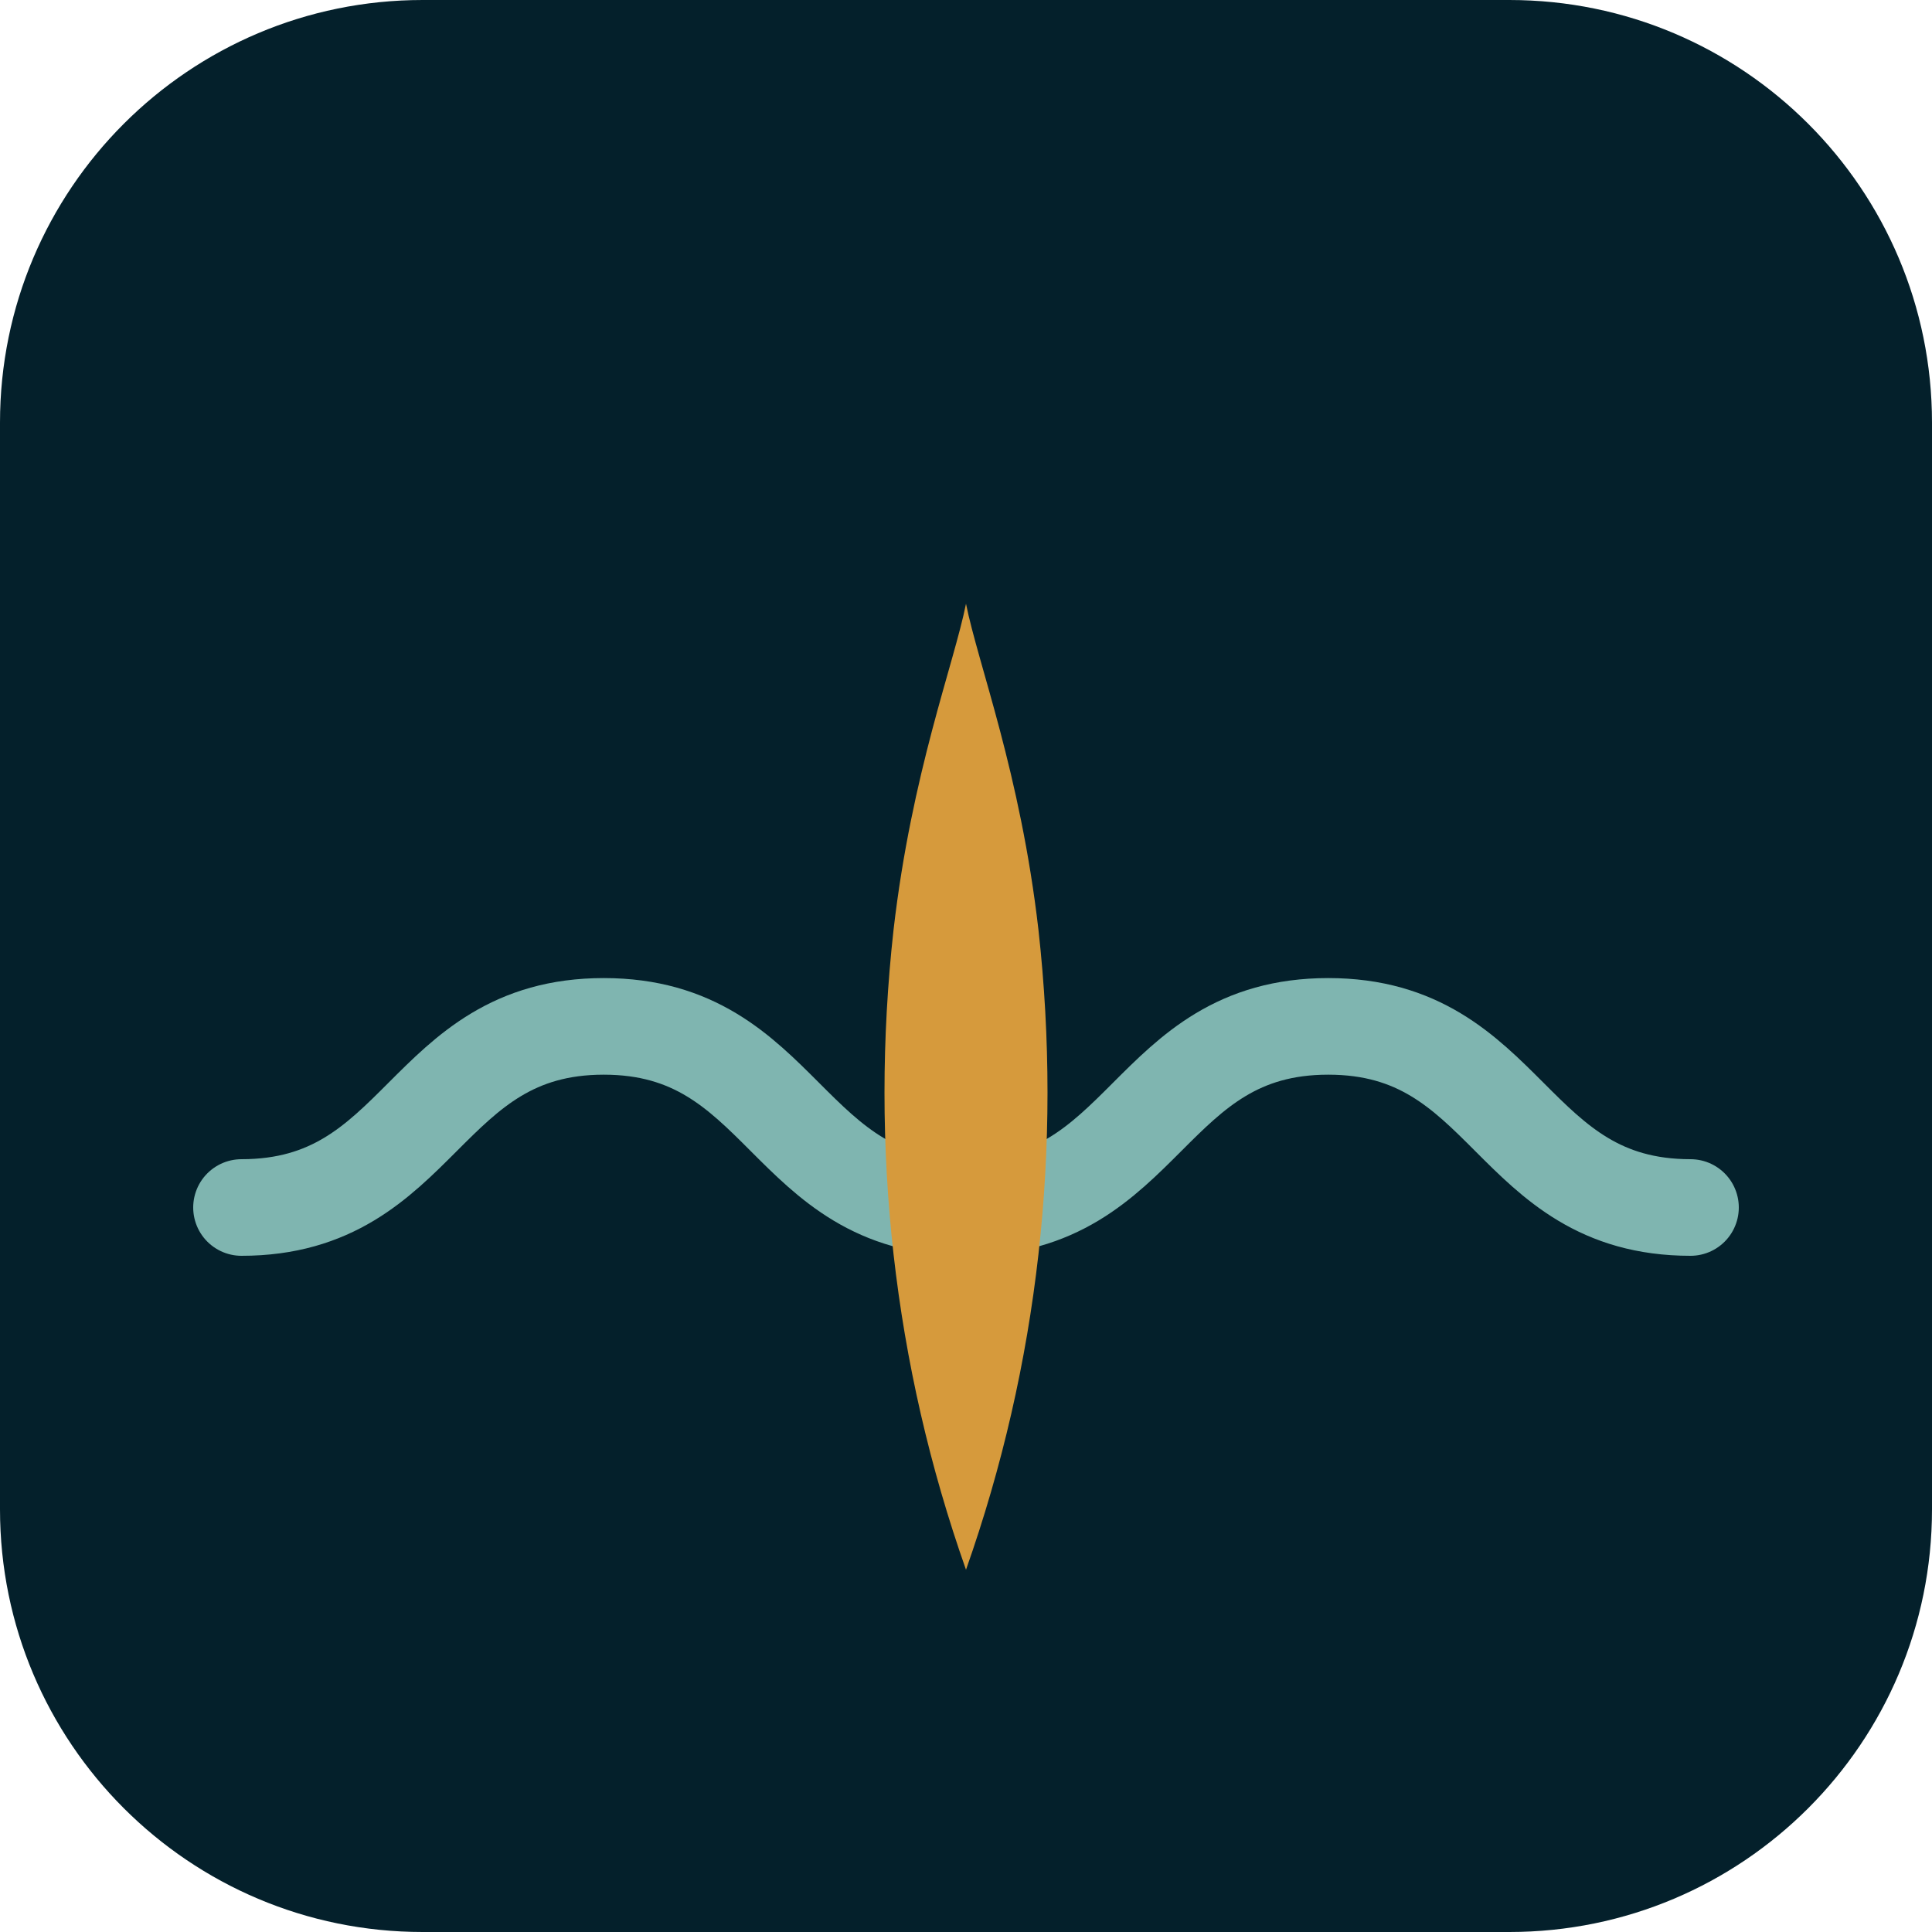
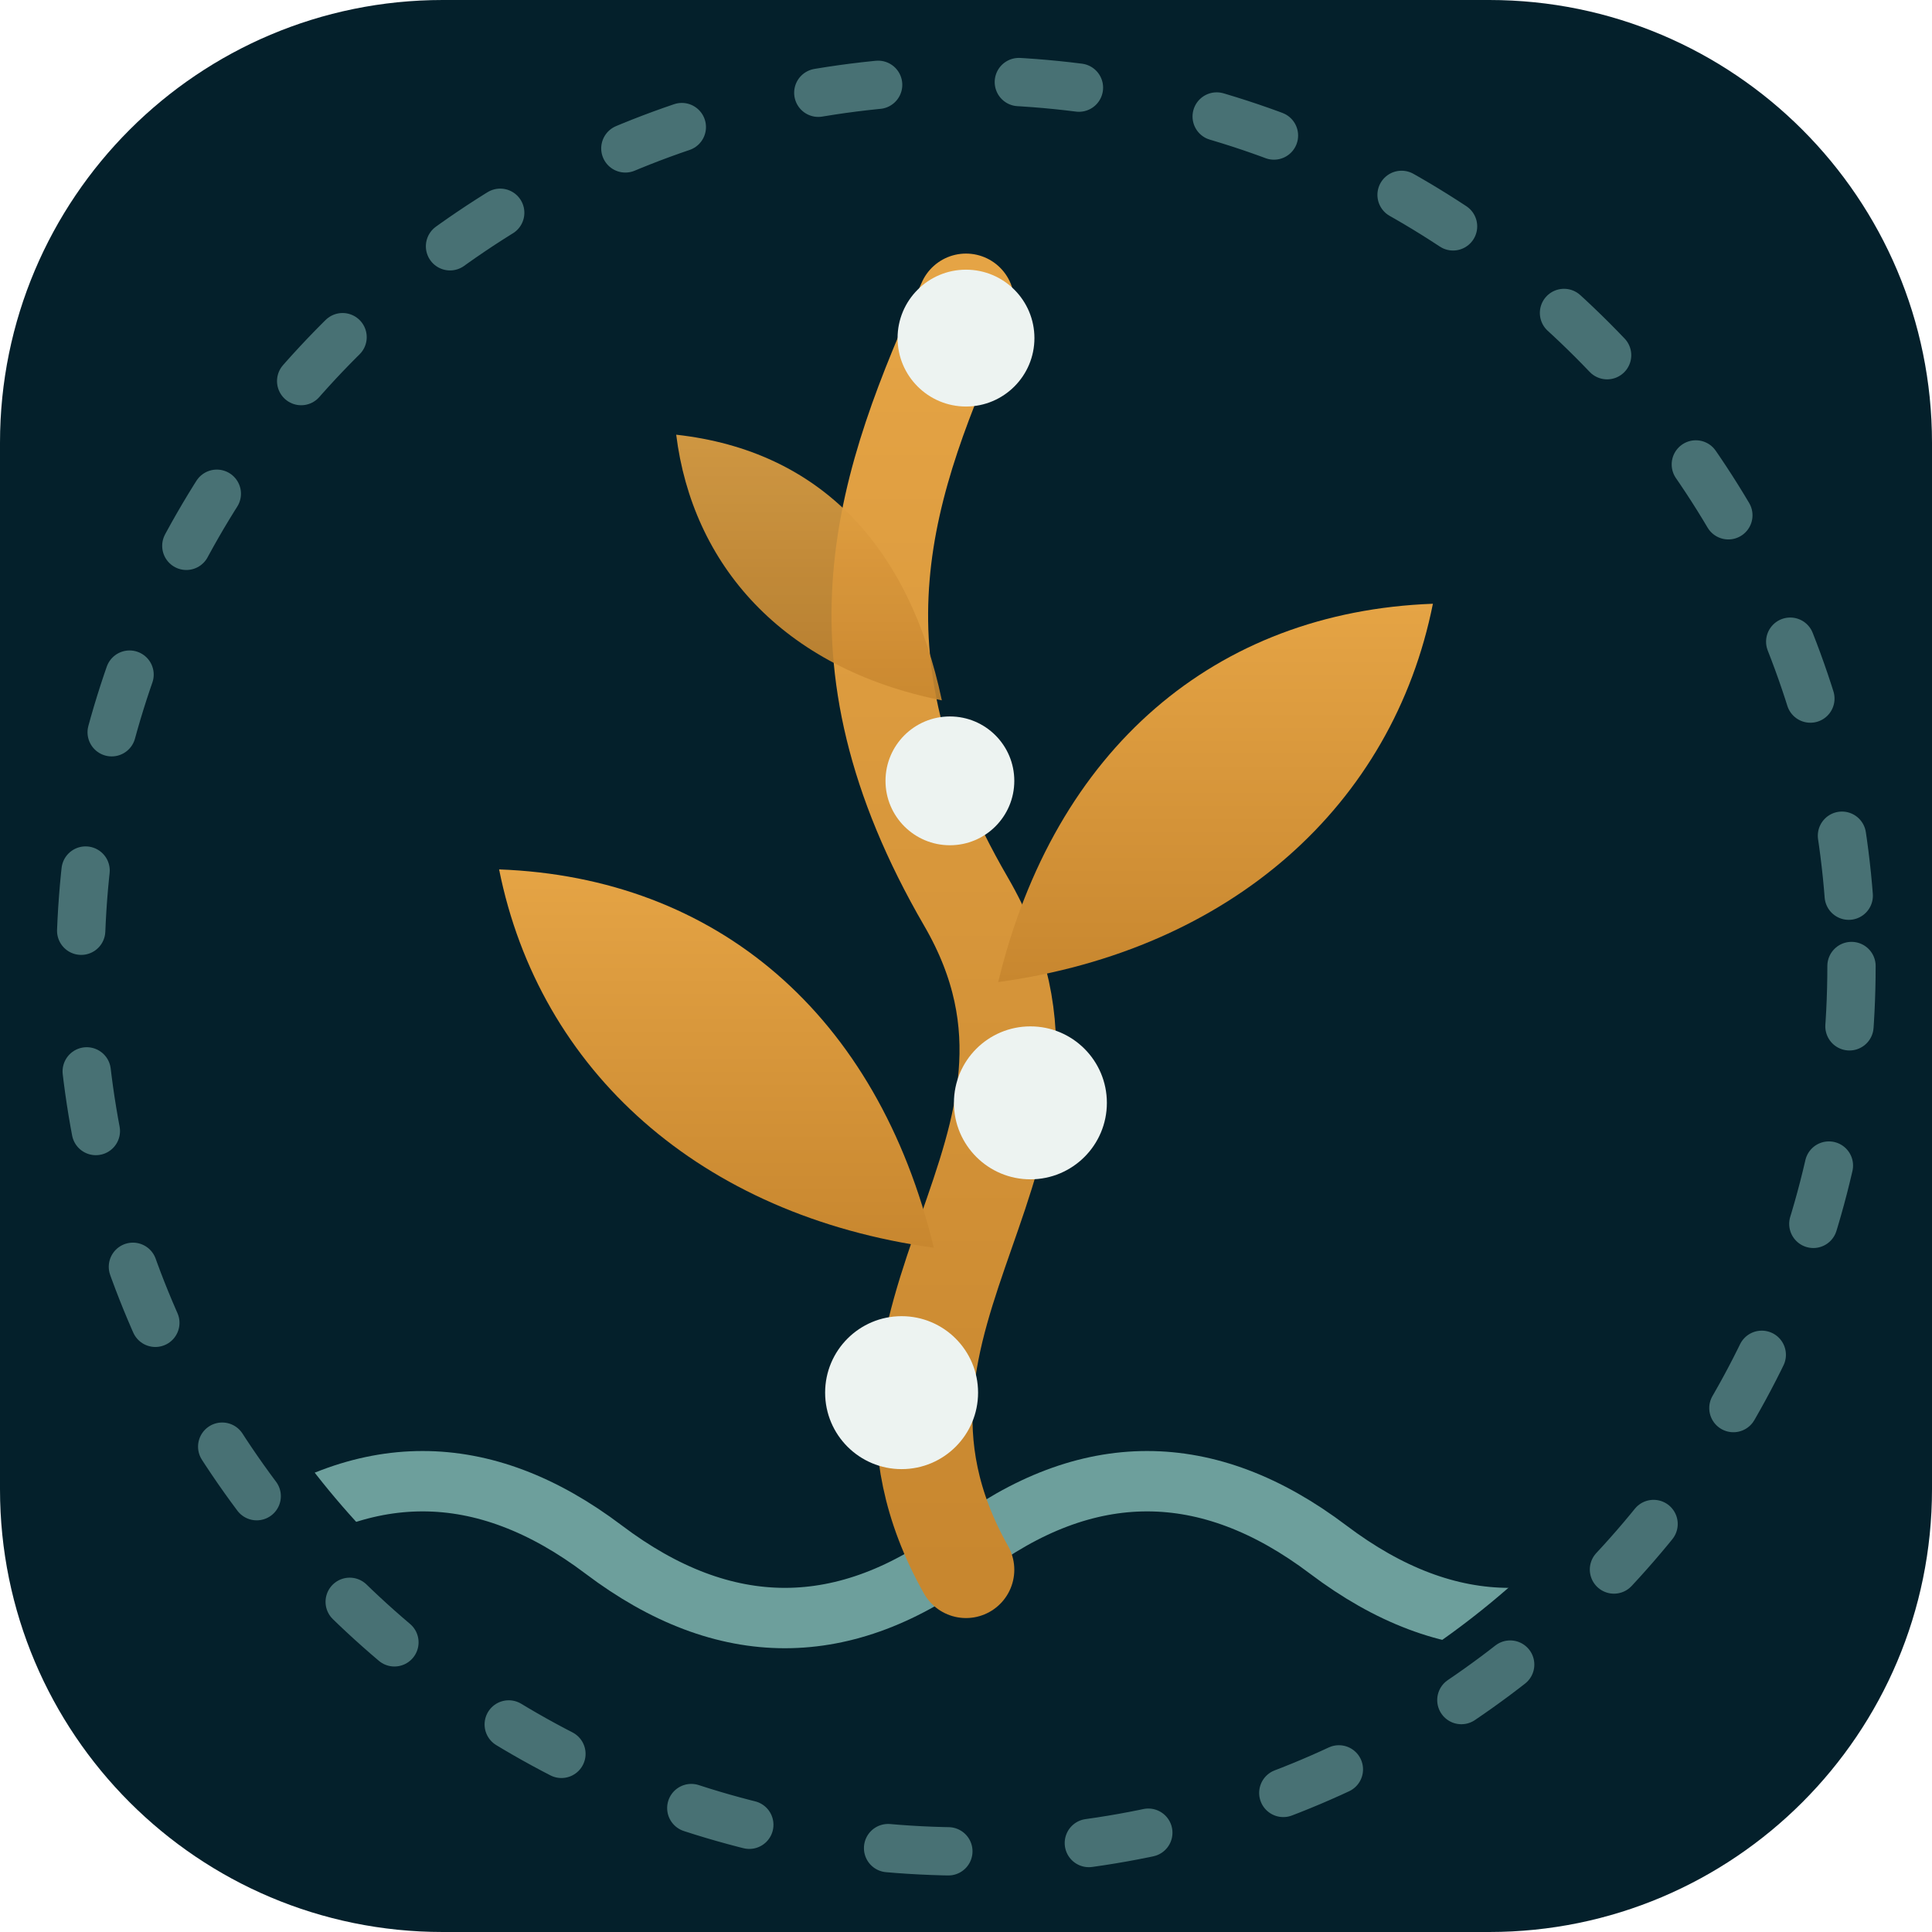
- <svg xmlns="http://www.w3.org/2000/svg" viewBox="0 0 32 32">
-   <rect width="32" height="32" rx="7" fill="#04202B" />
-   <path d="M4 20c3 0 3-3 6-3s3 3 6 3 3-3 6-3 3 3 6 3" stroke="#7FB5B0" stroke-width="1.6" fill="none" stroke-linecap="round" />
-   <path d="M16 26c-1.2-3.4-1.6-7-1.2-10.6.3-2.6 1-4.4 1.2-5.4.2 1 .9 2.8 1.2 5.4.4 3.6 0 7.2-1.2 10.6Z" fill="#D69A3C" />
+ <svg xmlns="http://www.w3.org/2000/svg" viewBox="0 0 48 48" fill="none">
+   <defs>
+     <linearGradient id="k" x1="0" y1="1" x2="0" y2="0">
+       <stop offset="0" stop-color="#C8872F" />
+       <stop offset="1" stop-color="#E5A445" />
+     </linearGradient>
+     <clipPath id="c">
+       <circle cx="24" cy="24" r="20.5" />
+     </clipPath>
+   </defs>
+   <rect width="48" height="48" rx="11" fill="#04202B" />
+   <circle cx="24" cy="24" r="22" stroke="#7FB5B0" stroke-width="1.2" stroke-dasharray="1.5 3.5" stroke-linecap="round" opacity=".55" />
+   <g clip-path="url(#c)">
+     <path d="M6 38.5q4.5-3.4 9 0t9 0 9 0 9 0" stroke="#7FB5B0" stroke-width="1.5" stroke-linecap="round" opacity=".85" />
+   </g>
+   <path d="M24 39c-3.6-6.4 3.6-10.4 0-16.6S22 12 24 7.5" stroke="url(#k)" stroke-width="2.4" stroke-linecap="round" />
+   <path d="M23.2 31C17.4 30.2 13.4 26.6 12.4 21.6c5.4.2 9.4 3.6 10.8 9.4Z" fill="url(#k)" />
+   <path d="M24.8 24.4c5.8-.8 9.8-4.4 10.8-9.4-5.4.2-9.4 3.6-10.8 9.4Z" fill="url(#k)" />
+   <path d="M23.4 17.4c-4-.8-6.2-3.4-6.6-6.6 3.6.4 5.8 2.8 6.6 6.6Z" fill="url(#k)" opacity=".9" />
+   <g fill="#EDF3F1">
+     <circle cx="22.4" cy="34.6" r="1.9" />
+     <circle cx="25.6" cy="27.4" r="1.9" />
+     <circle cx="23.6" cy="19.4" r="1.6" />
+     <circle cx="24" cy="8.4" r="1.7" />
+   </g>
</svg>
